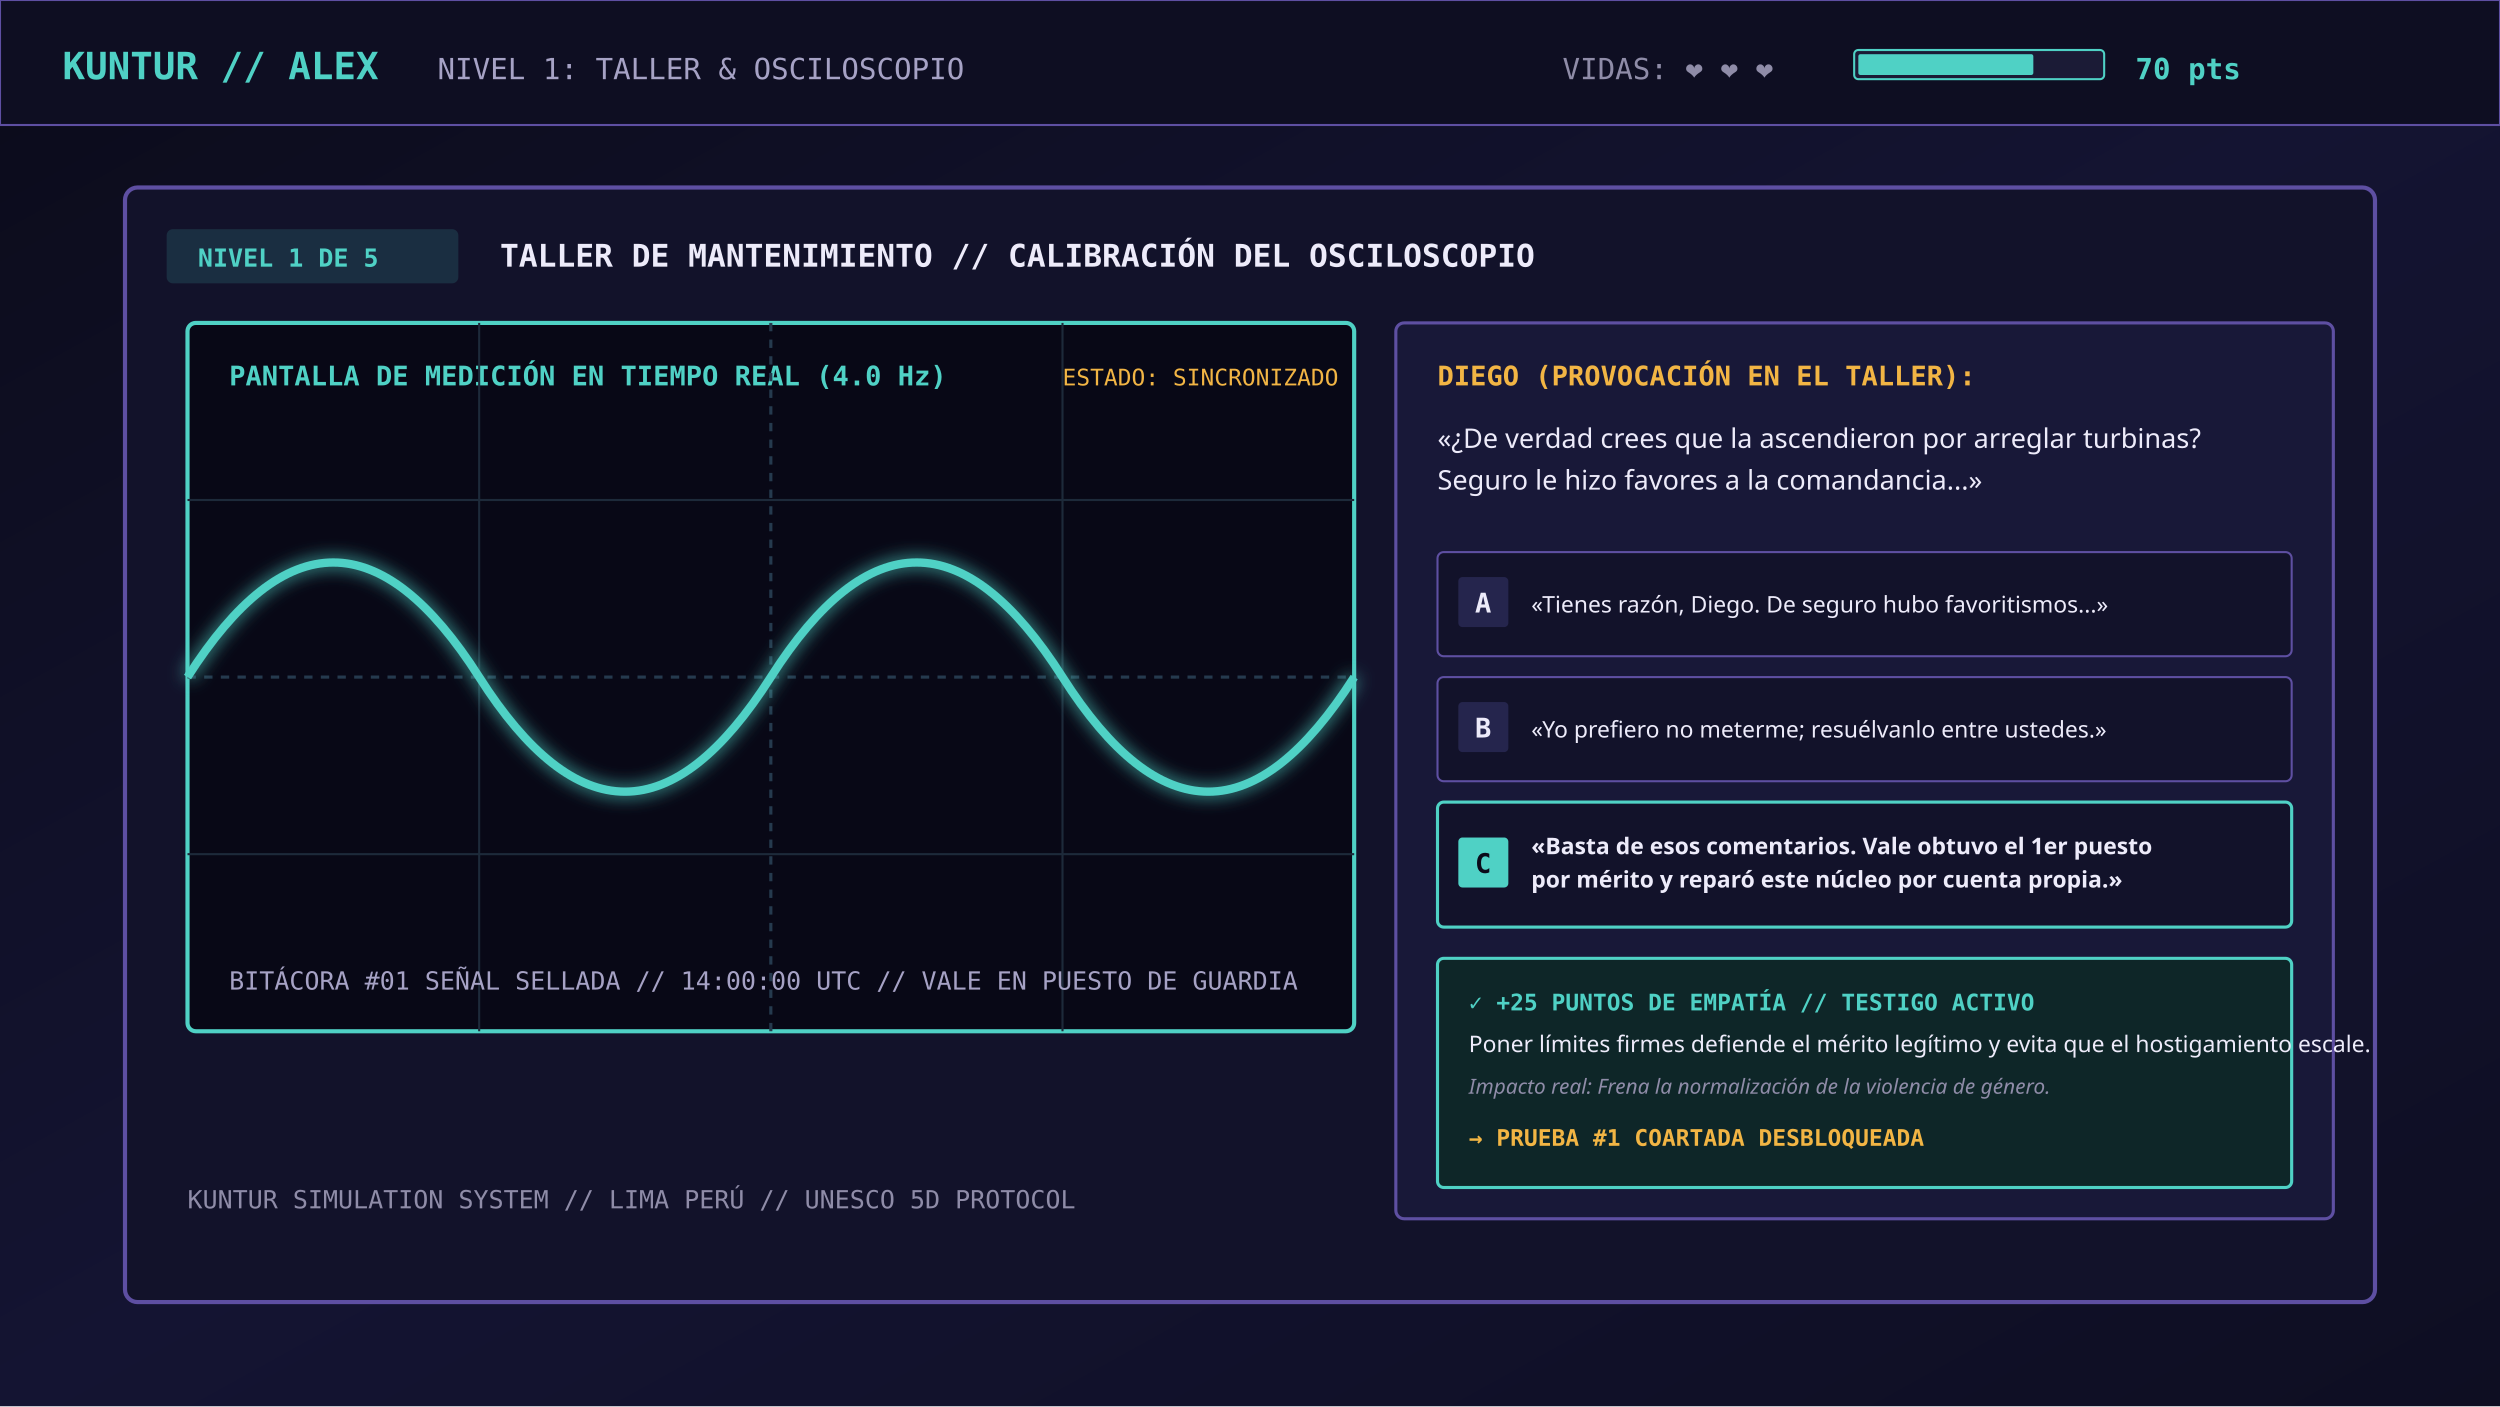
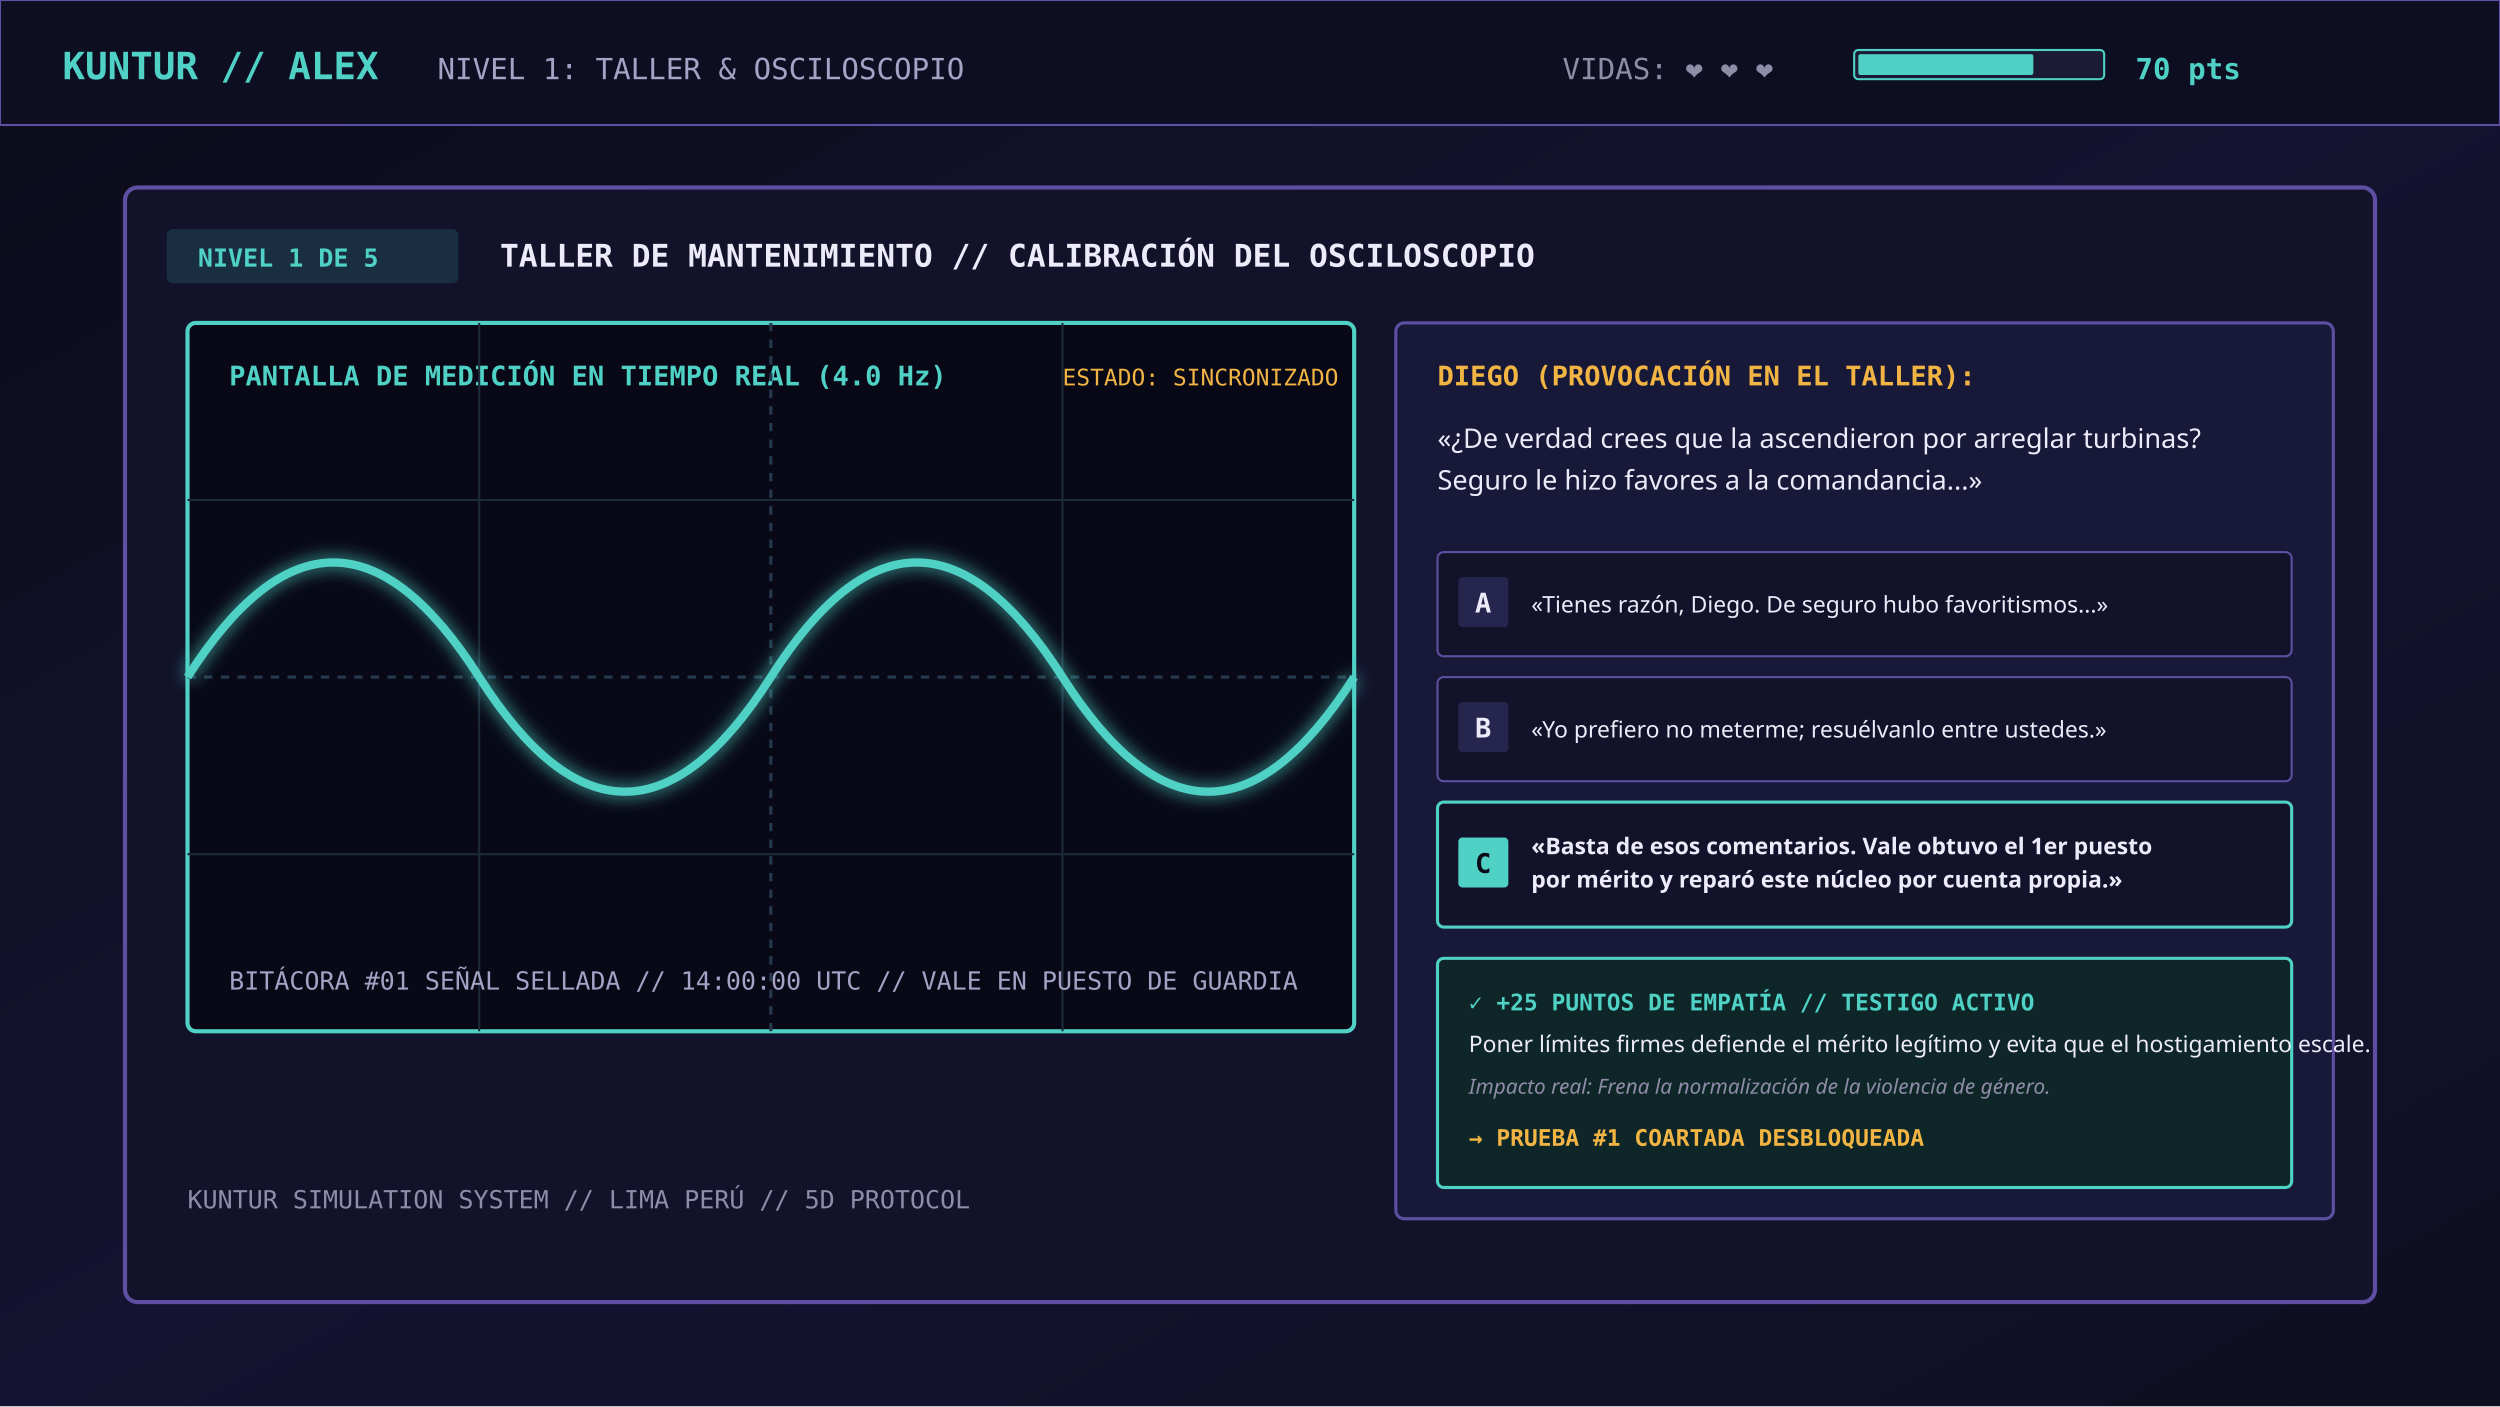
<svg xmlns="http://www.w3.org/2000/svg" viewBox="0 0 1200 675" width="100%" height="100%">
  <defs>
    <linearGradient id="bg" x1="0%" y1="0%" x2="100%" y2="100%">
      <stop offset="0%" stop-color="#0B0B1A" />
      <stop offset="50%" stop-color="#141432" />
      <stop offset="100%" stop-color="#0E0E22" />
    </linearGradient>
    <linearGradient id="waveGrad" x1="0%" y1="0%" x2="100%" y2="0%">
      <stop offset="0%" stop-color="#4FD1C5" stop-opacity="0.2" />
      <stop offset="50%" stop-color="#4FD1C5" />
      <stop offset="100%" stop-color="#5E4FA2" />
    </linearGradient>
    <filter id="glow" x="-20%" y="-20%" width="140%" height="140%">
      <feGaussianBlur stdDeviation="4" result="blur" />
      <feComposite in="SourceGraphic" in2="blur" operator="over" />
    </filter>
  </defs>
  <rect width="1200" height="675" fill="url(#bg)" />
  <rect x="0" y="0" width="1200" height="60" fill="#0E0E22" stroke="#5E4FA2" stroke-width="1" />
  <text x="30" y="38" font-family="'JetBrains Mono', monospace" font-size="18" font-weight="bold" fill="#4FD1C5">KUNTUR // ALEX</text>
  <text x="210" y="38" font-family="'JetBrains Mono', monospace" font-size="14" fill="#A6A2C5">NIVEL 1: TALLER &amp; OSCILOSCOPIO</text>
  <text x="750" y="38" font-family="'JetBrains Mono', monospace" font-size="14" fill="#8F8CA8">VIDAS: ❤ ❤ ❤</text>
  <rect x="890" y="24" width="120" height="14" fill="#1B1B36" rx="2" stroke="#4FD1C5" stroke-width="1" />
  <rect x="892" y="26" width="84" height="10" fill="#4FD1C5" rx="1" />
  <text x="1025" y="38" font-family="'JetBrains Mono', monospace" font-size="14" font-weight="bold" fill="#4FD1C5">70 pts</text>
  <rect x="60" y="90" width="1080" height="535" rx="6" fill="#12122A" stroke="#5E4FA2" stroke-width="2" />
  <rect x="80" y="110" width="140" height="26" rx="3" fill="#4FD1C5" fill-opacity="0.15" />
  <text x="95" y="128" font-family="'JetBrains Mono', monospace" font-size="12" font-weight="bold" fill="#4FD1C5">NIVEL 1 DE 5</text>
  <text x="240" y="128" font-family="'JetBrains Mono', monospace" font-size="15" font-weight="bold" fill="#EDEBFA">TALLER DE MANTENIMIENTO // CALIBRACIÓN DEL OSCILOSCOPIO</text>
  <rect x="90" y="155" width="560" height="340" rx="4" fill="#080816" stroke="#4FD1C5" stroke-width="2" />
  <text x="110" y="185" font-family="'JetBrains Mono', monospace" font-size="13" font-weight="bold" fill="#4FD1C5">PANTALLA DE MEDICIÓN EN TIEMPO REAL (4.0 Hz)</text>
  <text x="510" y="185" font-family="'JetBrains Mono', monospace" font-size="11" fill="#F2B544">ESTADO: SINCRONIZADO</text>
  <line x1="90" y1="240" x2="650" y2="240" stroke="#1D2A3A" stroke-width="1" />
  <line x1="90" y1="325" x2="650" y2="325" stroke="#253A4E" stroke-width="1.5" stroke-dasharray="4,4" />
  <line x1="90" y1="410" x2="650" y2="410" stroke="#1D2A3A" stroke-width="1" />
  <line x1="230" y1="155" x2="230" y2="495" stroke="#1D2A3A" stroke-width="1" />
  <line x1="370" y1="155" x2="370" y2="495" stroke="#253A4E" stroke-width="1.5" stroke-dasharray="4,4" />
  <line x1="510" y1="155" x2="510" y2="495" stroke="#1D2A3A" stroke-width="1" />
  <path d="M 90 325 Q 160 215, 230 325 T 370 325 T 510 325 T 650 325" fill="none" stroke="#4FD1C5" stroke-width="4" filter="url(#glow)" />
  <text x="110" y="475" font-family="'JetBrains Mono', monospace" font-size="12" fill="#A6A2C5">BITÁCORA #01 SEÑAL SELLADA // 14:00:00 UTC // VALE EN PUESTO DE GUARDIA</text>
  <rect x="670" y="155" width="450" height="430" rx="4" fill="#181838" stroke="#5E4FA2" stroke-width="1.5" />
  <text x="690" y="185" font-family="'JetBrains Mono', monospace" font-size="13" font-weight="bold" fill="#F2B544">DIEGO (PROVOCACIÓN EN EL TALLER):</text>
  <text x="690" y="215" font-family="'Plus Jakarta Sans', sans-serif" font-size="13" fill="#EDEBFA">«¿De verdad crees que la ascendieron por arreglar turbinas?</text>
  <text x="690" y="235" font-family="'Plus Jakarta Sans', sans-serif" font-size="13" fill="#EDEBFA">Seguro le hizo favores a la comandancia...»</text>
  <rect x="690" y="265" width="410" height="50" rx="3" fill="#12122A" stroke="#5E4FA2" stroke-width="1" />
  <rect x="700" y="277" width="24" height="24" rx="2" fill="#25254D" />
  <text x="708" y="294" font-family="'JetBrains Mono', monospace" font-size="13" font-weight="bold" fill="#EDEBFA">A</text>
  <text x="735" y="294" font-family="'Plus Jakarta Sans', sans-serif" font-size="11" fill="#EDEBFA">«Tienes razón, Diego. De seguro hubo favoritismos...»</text>
  <rect x="690" y="325" width="410" height="50" rx="3" fill="#12122A" stroke="#5E4FA2" stroke-width="1" />
  <rect x="700" y="337" width="24" height="24" rx="2" fill="#25254D" />
  <text x="708" y="354" font-family="'JetBrains Mono', monospace" font-size="13" font-weight="bold" fill="#EDEBFA">B</text>
  <text x="735" y="354" font-family="'Plus Jakarta Sans', sans-serif" font-size="11" fill="#EDEBFA">«Yo prefiero no meterme; resuélvanlo entre ustedes.»</text>
  <rect x="690" y="385" width="410" height="60" rx="3" fill="#12122A" stroke="#4FD1C5" stroke-width="1.5" />
  <rect x="700" y="402" width="24" height="24" rx="2" fill="#4FD1C5" />
  <text x="708" y="419" font-family="'JetBrains Mono', monospace" font-size="13" font-weight="bold" fill="#0B0B1A">C</text>
  <text x="735" y="410" font-family="'Plus Jakarta Sans', sans-serif" font-size="11" font-weight="bold" fill="#EDEBFA">«Basta de esos comentarios. Vale obtuvo el 1er puesto</text>
  <text x="735" y="426" font-family="'Plus Jakarta Sans', sans-serif" font-size="11" font-weight="bold" fill="#EDEBFA">por mérito y reparó este núcleo por cuenta propia.»</text>
  <rect x="690" y="460" width="410" height="110" rx="3" fill="#0E2628" stroke="#4FD1C5" stroke-width="1.5" />
  <text x="705" y="485" font-family="'JetBrains Mono', monospace" font-size="11" font-weight="bold" fill="#4FD1C5">✓ +25 PUNTOS DE EMPATÍA // TESTIGO ACTIVO</text>
  <text x="705" y="505" font-family="'Plus Jakarta Sans', sans-serif" font-size="11" fill="#EDEBFA">Poner límites firmes defiende el mérito legítimo y evita que el hostigamiento escale.</text>
  <text x="705" y="525" font-family="'Plus Jakarta Sans', sans-serif" font-size="10" font-style="italic" fill="#8F8CA8">Impacto real: Frena la normalización de la violencia de género.</text>
  <text x="705" y="550" font-family="'JetBrains Mono', monospace" font-size="11" font-weight="bold" fill="#F2B544">→ PRUEBA #1 COARTADA DESBLOQUEADA</text>
-   <text x="90" y="580" font-family="'JetBrains Mono', monospace" font-size="12" fill="#8F8CA8">KUNTUR SIMULATION SYSTEM // LIMA PERÚ // UNESCO 5D PROTOCOL</text>
+   <text x="90" y="580" font-family="'JetBrains Mono', monospace" font-size="12" fill="#8F8CA8">KUNTUR SIMULATION SYSTEM // LIMA PERÚ // 5D PROTOCOL</text>
</svg>
